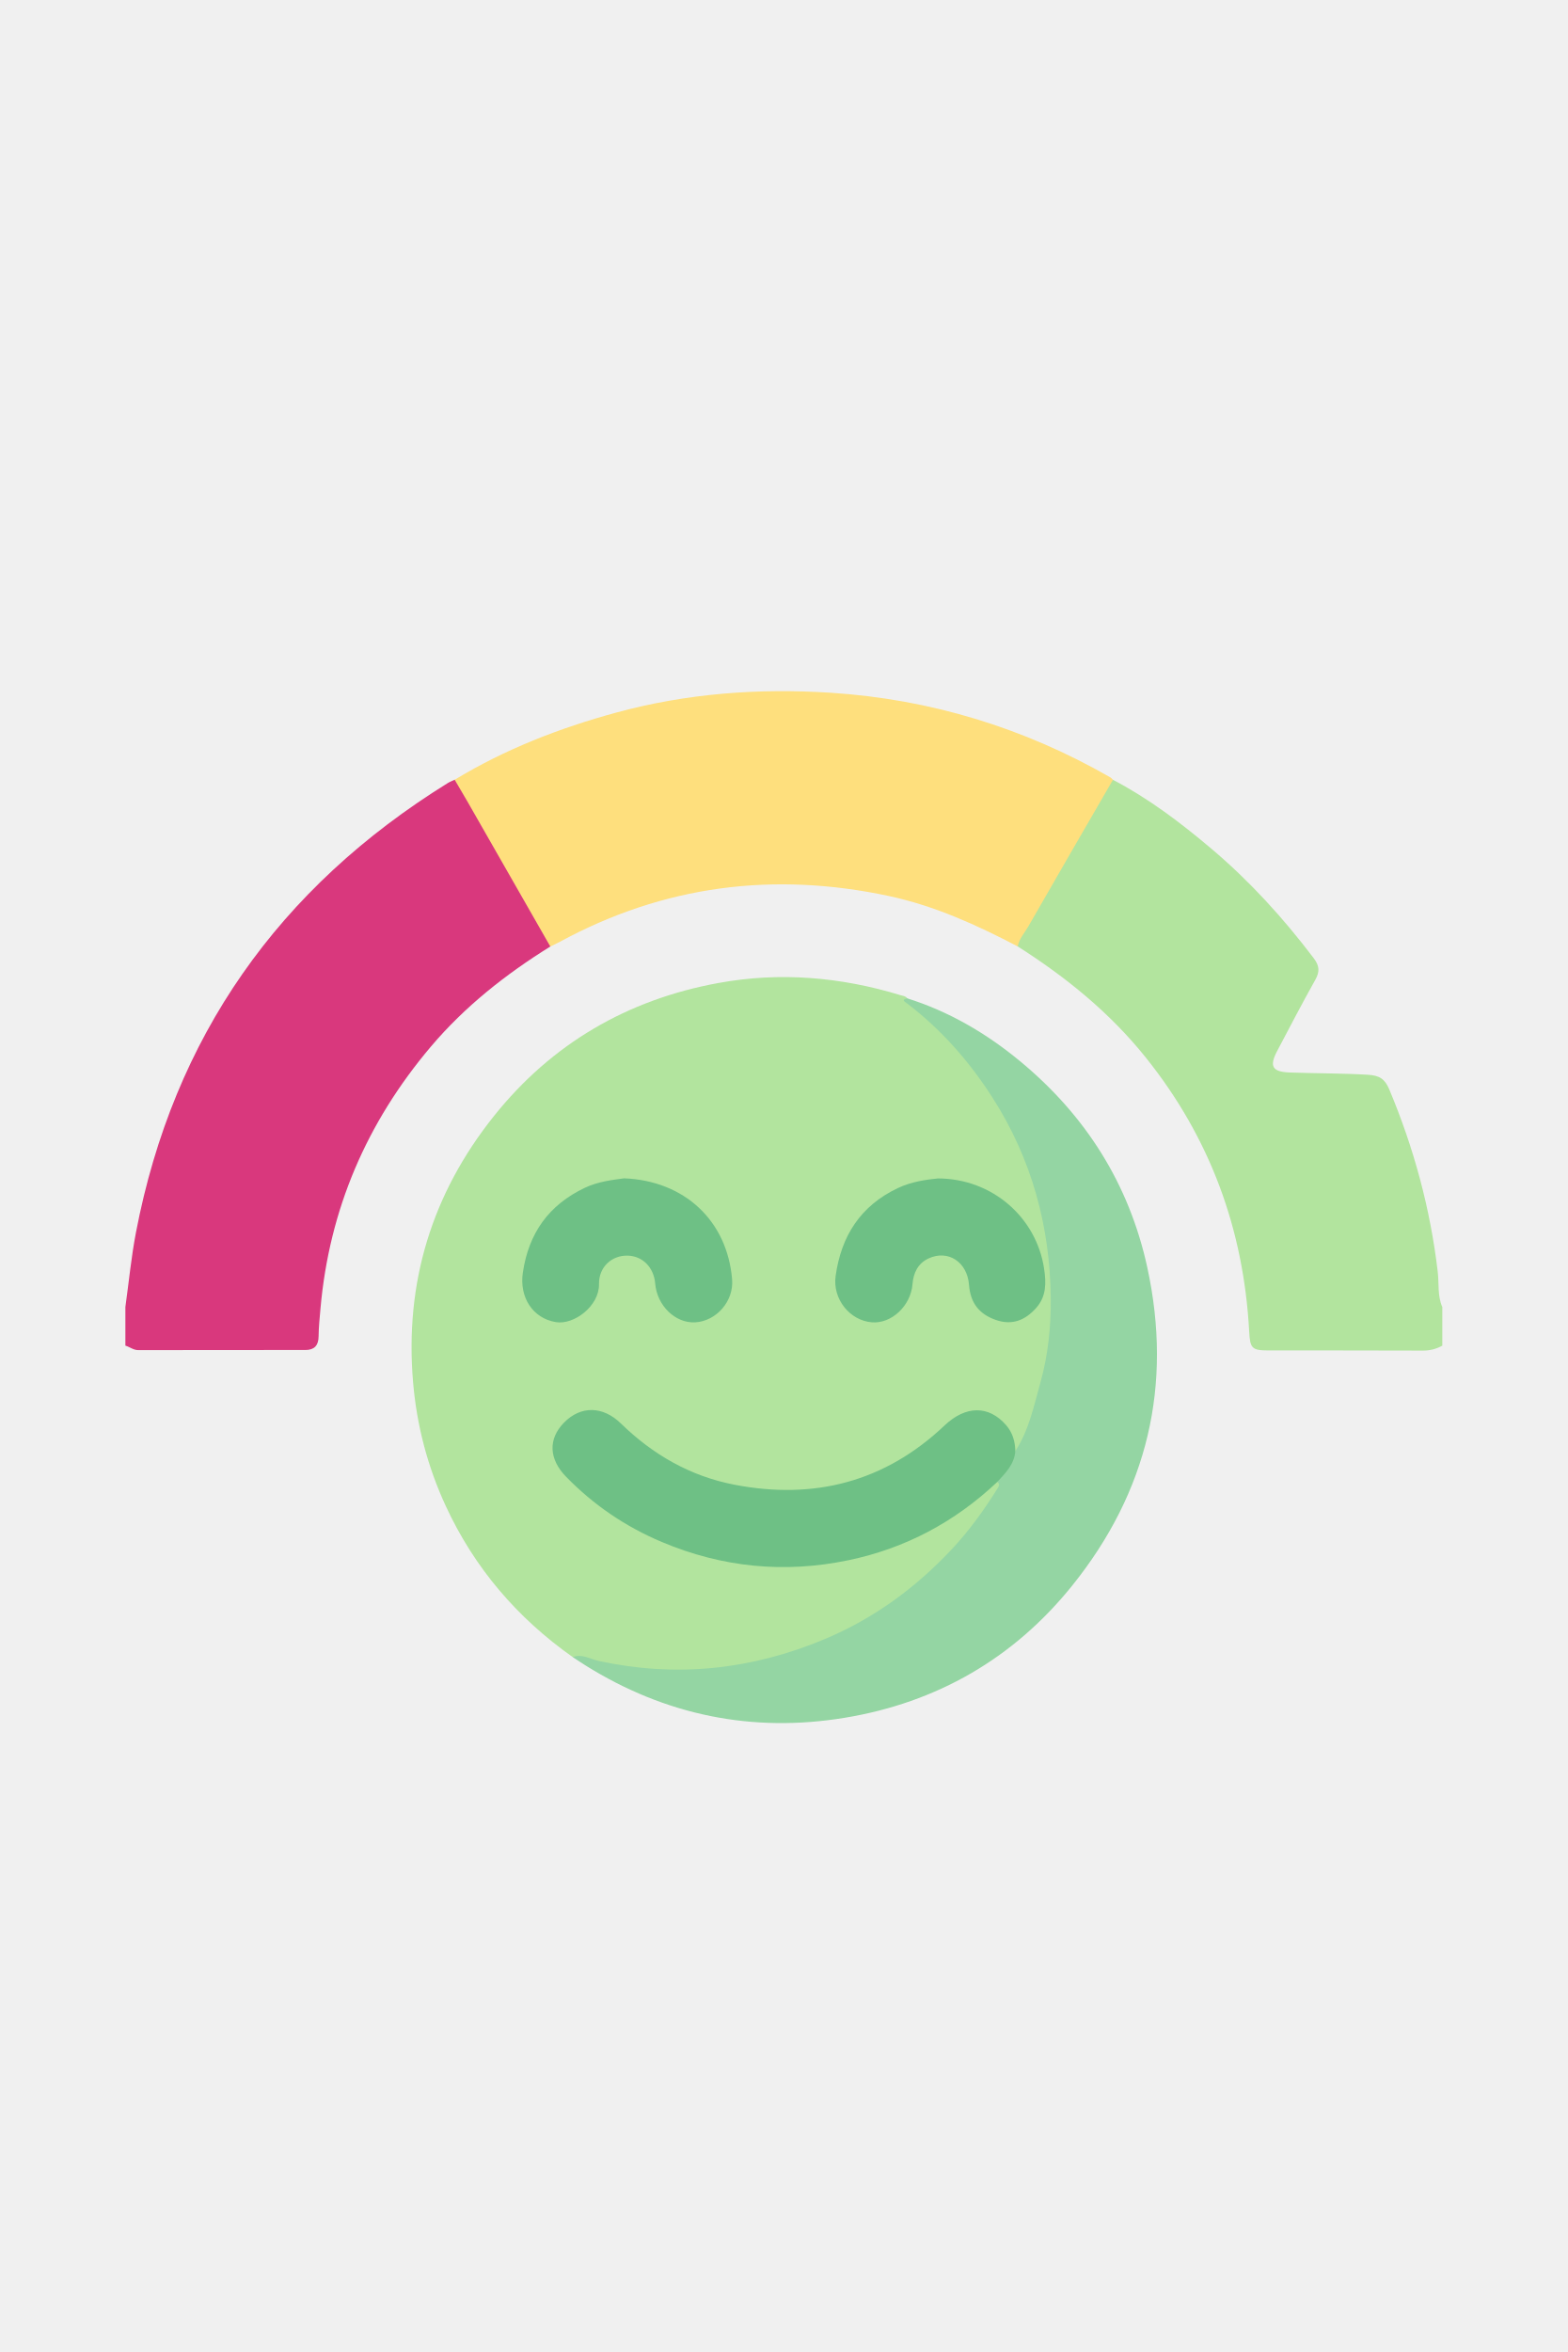
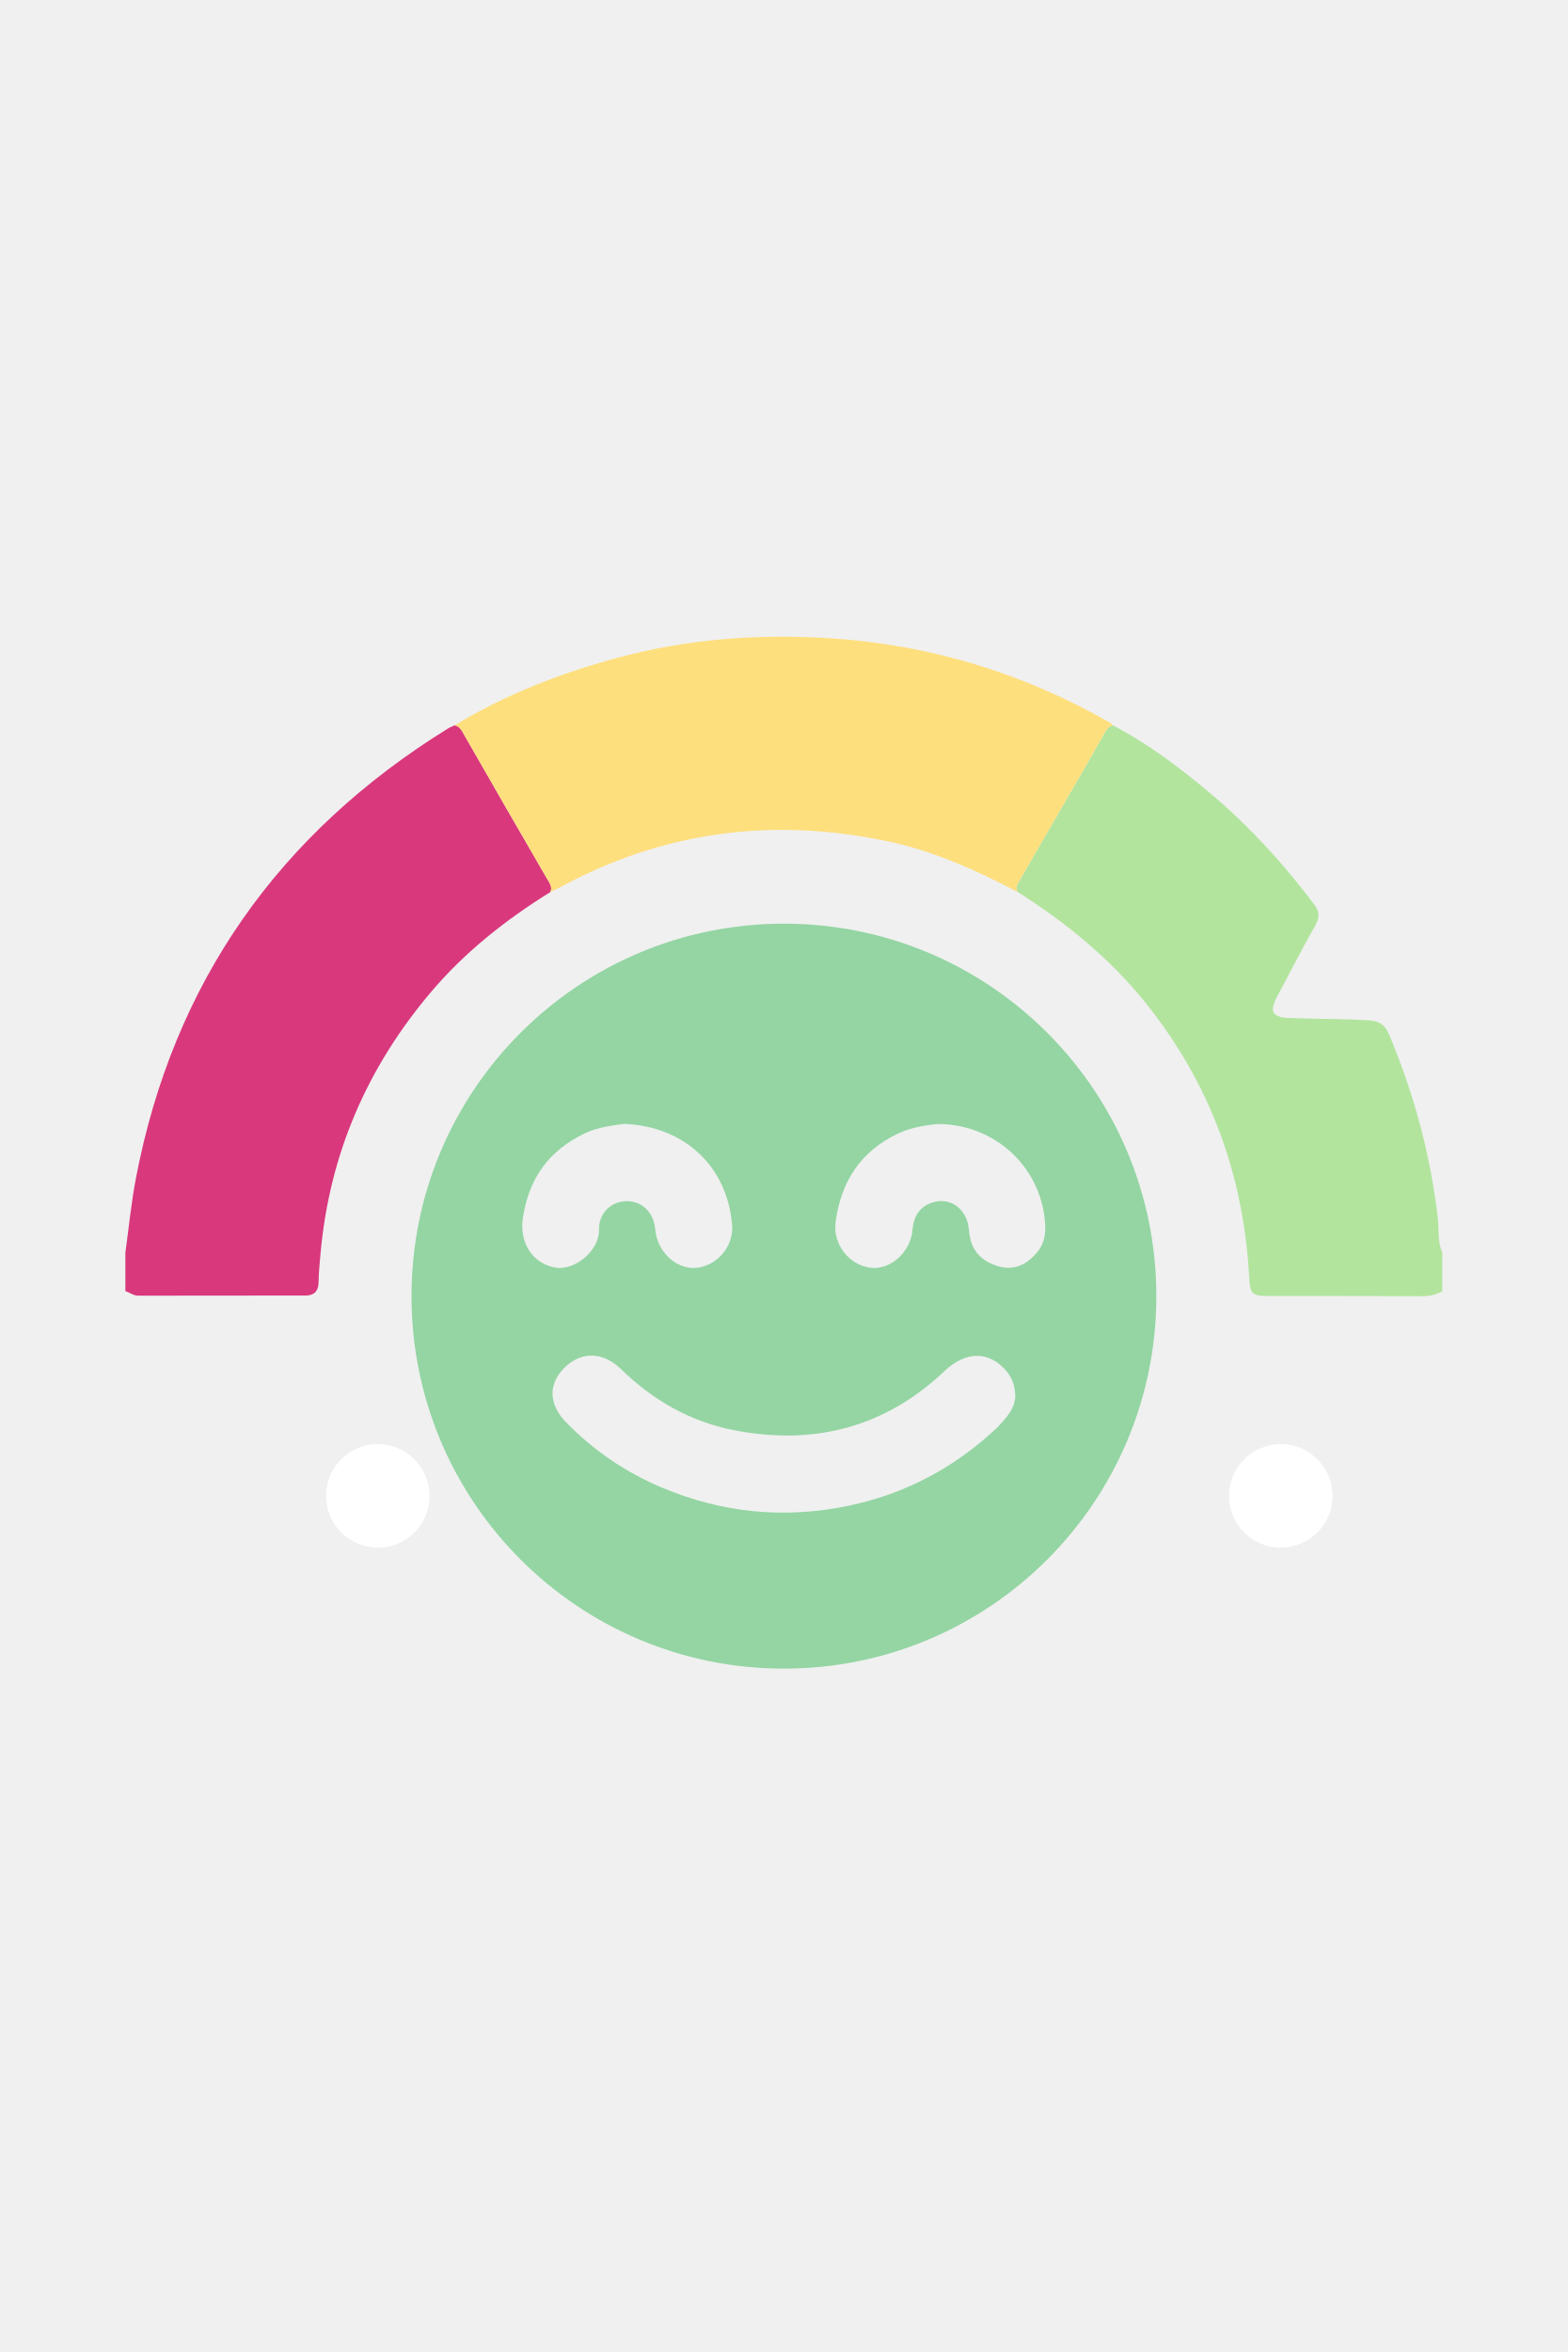
<svg xmlns="http://www.w3.org/2000/svg" version="1.1" id="Layer_1" x="0px" y="0px" width="864px" height="1296px" viewBox="0 0 864 1296" enable-background="new 0 0 864 1296" xml:space="preserve">
-   <g>
-     <path fill-rule="evenodd" clip-rule="evenodd" fill="#D9387D" d="M69.1,720.218c1.909-13.698,3.22-27.512,5.822-41.075   c20.695-107.902,78.792-189.957,171.879-247.67c1.181-0.732,2.52-1.212,3.785-1.811c2.929,0.596,3.992,3.068,5.261,5.294   c15.138,26.54,30.461,52.973,45.756,79.423c1.275,2.203,3.034,4.33,1.698,7.168c-24.571,15.278-47.083,33.005-65.864,55.198   c-35.296,41.708-55.945,89.59-60.796,144.131c-0.459,5.163-0.996,10.342-1.051,15.519c-0.054,5.058-2.41,7.478-7.275,7.484   c-30.676,0.034-61.353-0.014-92.028,0.074c-2.806,0.006-4.751-1.79-7.188-2.475C69.1,734.393,69.1,727.304,69.1,720.218z" />
-     <path fill-rule="evenodd" clip-rule="evenodd" fill="#B2E49E" d="M613.388,429.68c19.726,10.319,37.338,23.683,54.255,37.982   c21.142,17.868,39.639,38.229,56.358,60.279c3.186,4.202,3.453,7.396,0.917,11.925c-7.249,12.946-14.105,26.111-21.028,39.24   c-4.445,8.429-2.752,11.503,6.91,11.857c14.354,0.526,28.715,0.399,43.079,1.246c6.43,0.379,9.366,2.294,11.818,8.138   c13.548,32.304,22.613,65.691,26.693,100.525c0.753,6.428-0.22,13.162,2.509,19.347c0,7.086,0,14.175,0,21.261   c-3.348,1.868-6.827,2.746-10.767,2.729c-28.33-0.132-56.663-0.049-84.995-0.084c-9.337-0.008-10.173-1.194-10.686-10.617   c-3.072-56.232-21.572-106.584-56.933-150.733c-19.859-24.794-44.038-44.357-70.622-61.273c-1.608-2.508-0.011-4.505,1.127-6.497   c15.385-26.938,31.197-53.628,46.453-80.637C609.629,432.325,610.746,430.185,613.388,429.68z" />
-     <path fill-rule="evenodd" clip-rule="evenodd" fill="#B2E49E" d="M315.681,913.116c-30.693-21.65-54.305-49.242-70.078-83.433   c-9.951-21.567-15.877-44.114-17.925-67.844c-4.742-54.979,10.327-104.051,44.55-146.88   c31.808-39.807,73.454-64.108,123.634-73.296c33.974-6.222,67.458-3.347,100.41,6.688c1.335,0.407,2.831,0.421,3.726,1.75   c15.781,12.887,30.286,26.999,41.952,43.818c22.426,32.33,35.738,67.706,38.185,107.351c1.959,31.753-3.071,62.021-14.674,91.398   c-1.146,2.903-1.718,6.601-5.872,7.191c-1.763-1.479-1.942-3.701-2.636-5.68c-5.56-15.846-21.191-19.985-33.721-8.467   c-7.679,7.062-15.554,13.661-24.547,19.025c-49.979,29.811-113.736,22.781-155.961-17.334c-10.6-10.068-21.363-10.987-30.029-2.562   c-8.07,7.843-8.277,17.878-0.3,26.389c17.104,18.246,37.565,31.408,61.071,39.872c43.37,15.619,86.215,13.679,128.349-4.421   c15.035-6.461,28.553-15.602,40.864-26.438c2.095-1.844,3.846-4.264,7.046-4.308c4.585,3.043,0.874,5.839-0.58,8.213   c-12.427,20.301-28.009,37.849-46.737,52.563c-32.761,25.741-69.74,40.367-111.399,44.181   C365.195,923.255,340.32,920.26,315.681,913.116z" />
-     <path fill-rule="evenodd" clip-rule="evenodd" fill="#FEDF7D" d="M613.388,429.68c-15.547,26.874-31.159,53.712-46.573,80.664   c-2.08,3.637-5.101,6.833-5.915,11.157c-22.58-11.81-45.72-22.339-70.757-27.72c-63.619-13.675-124.366-5.967-181.79,25.285   c-1.648,0.897-3.37,1.66-5.055,2.484c-15.187-26.57-30.37-53.142-45.57-79.702c-2.338-4.087-4.759-8.125-7.143-12.187   c27.772-16.832,57.669-28.453,88.933-36.987c38.829-10.6,78.437-13.536,118.294-10.955c54.793,3.546,106.27,19.192,154.026,46.565   C612.429,428.622,612.875,429.209,613.388,429.68z" />
-     <path fill-rule="evenodd" clip-rule="evenodd" fill="#94D5A3" d="M559.572,799.602c7.567-11.637,10.275-25.057,13.919-38.122   c4.187-15.013,5.753-30.601,5.614-45.915c-0.354-39.722-10.47-76.973-32.12-110.775c-12.8-19.984-28.202-37.485-47.082-51.889   c-1.406-1.071-3.274-1.975,0.095-2.799c23.035,7.24,43.51,19.227,62.006,34.485c36.309,29.955,60.33,67.83,70.33,113.922   c14.058,64.789,0.127,123.492-41.342,175.106c-32.318,40.229-74.736,64.579-125.486,72.927   c-50.917,8.375-98.801-1.373-142.79-28.839c-2.375-1.481-4.69-3.057-7.034-4.586c5.03-2.019,9.421,1.014,13.977,2.016   c42.928,9.429,84.445,4.983,124.841-11.941c26.941-11.286,49.949-28.126,69.848-49.3c9.837-10.468,18.215-22.111,25.787-34.321   c0.746-1.203,0.695-2.166-0.497-2.993C552.104,810.424,555.586,804.865,559.572,799.602z" />
-     <path fill-rule="evenodd" clip-rule="evenodd" fill="#6EC085" d="M559.572,799.602c-0.536,7.283-5.401,12.03-9.936,16.975   c-23.312,22.016-50.597,36.575-81.995,43.13c-35.291,7.366-69.598,3.99-102.866-10.031c-20.013-8.432-37.581-20.365-52.744-35.91   c-9.559-9.799-10.06-20.834-1.158-29.9c9.166-9.333,21.292-9.267,31.346,0.519c17.648,17.177,38.232,29.021,62.459,33.707   c44.004,8.511,83.039-1.496,115.929-32.661c11.591-10.98,24.292-11.197,33.89-0.15   C558.056,789.378,559.479,794.261,559.572,799.602z" />
-     <path fill-rule="evenodd" clip-rule="evenodd" fill="#6EC085" d="M516.944,649.342c30.062,0.109,54.186,21.562,58.467,49.582   c1.246,8.152,1.262,15.48-4.391,21.83c-5.954,6.686-13.142,9.711-22.155,6.569c-9.274-3.231-14.051-9.37-14.812-19.368   c-0.956-12.54-11.51-19.523-22.268-14.54c-5.918,2.743-8.385,7.985-8.887,14.238c-0.956,11.884-11.553,21.843-22.395,20.968   c-12.169-0.98-21.722-12.857-19.969-25.485c3.058-21.998,13.668-38.733,34.314-48.486   C502.508,651.035,510.544,649.996,516.944,649.342z" />
-     <path fill-rule="evenodd" clip-rule="evenodd" fill="#6EC085" d="M343.915,649.283c33.275,1.295,56.86,23.315,59.569,55.629   c1.021,12.175-8.765,23.072-20.341,23.722c-10.91,0.613-21.02-9.171-22.035-21.319c-0.754-9.019-7.002-15.304-15.342-15.438   c-8.62-0.136-15.784,6.257-15.632,15.68c0.192,12.099-13.792,22.603-23.761,20.962c-12.917-2.125-20.187-13.808-18.224-27.217   c3.198-21.831,14.32-37.389,34.221-46.82C329.751,650.985,337.669,650.164,343.915,649.283z" />
-   </g>
+   <circle fill="#FFFFFF" cx="208.224" cy="824.256" r="28.512" />
+   <circle fill="#FFFFFF" cx="705.888" cy="824.256" r="28.512" />
+   <path fill="#94D5A3" d="M432.044,508.961c-113.355,0-205.247,91.892-205.247,205.247c0,113.355,91.892,205.247,205.247,205.247  c113.354,0,205.247-91.892,205.247-205.247C637.291,600.854,545.398,508.961,432.044,508.961z M288.148,671.303  c3.198-21.831,14.32-37.389,34.221-46.818c7.382-3.499,15.3-4.32,21.546-5.201c33.275,1.295,56.86,23.313,59.569,55.629  c1.021,12.175-8.767,23.072-20.343,23.722c-10.908,0.613-21.02-9.171-22.033-21.317c-0.756-9.021-7.002-15.306-15.344-15.438  c-8.618-0.136-15.782,6.257-15.632,15.68c0.192,12.101-13.792,22.604-23.761,20.964  C293.455,696.396,286.185,684.712,288.148,671.303z M549.635,786.578c-23.312,22.016-50.597,36.575-81.995,43.13  c-35.291,7.366-69.598,3.99-102.864-10.031c-20.015-8.432-37.581-20.364-52.744-35.91c-9.559-9.799-10.06-20.834-1.158-29.898  c9.166-9.333,21.292-9.269,31.346,0.519c17.648,17.178,38.232,29.021,62.459,33.707c44.004,8.512,83.039-1.496,115.931-32.661  c11.591-10.979,24.292-11.195,33.89-0.148c3.558,4.094,4.98,8.977,5.074,14.317C559.036,776.885,554.171,781.632,549.635,786.578z   M571.019,690.754c-5.952,6.686-13.142,9.711-22.153,6.569c-9.274-3.231-14.053-9.37-14.812-19.368  c-0.956-12.54-11.51-19.523-22.268-14.54c-5.918,2.743-8.385,7.985-8.887,14.238c-0.957,11.884-11.555,21.843-22.396,20.968  c-12.169-0.98-21.722-12.857-19.969-25.485c3.058-21.998,13.668-38.731,34.312-48.484c7.662-3.616,15.698-4.655,22.099-5.31  c30.062,0.109,54.186,21.562,58.467,49.582C576.657,677.076,576.673,684.404,571.019,690.754z" />
+   <path fill="#D9387D" d="M69.1,690.218c1.909-13.698,3.22-27.512,5.822-41.075c20.695-107.9,78.792-189.957,171.879-247.67  c1.181-0.73,2.52-1.212,3.785-1.811c2.929,0.596,3.992,3.068,5.261,5.294c15.138,26.54,30.461,52.973,45.756,79.423  c1.275,2.203,3.034,4.33,1.698,7.168c-24.571,15.278-47.083,33.005-65.864,55.198c-35.296,41.708-55.945,89.59-60.796,144.131  c-0.459,5.163-0.996,10.342-1.051,15.519c-0.054,5.06-2.41,7.479-7.275,7.484c-30.676,0.034-61.353-0.014-92.028,0.074  c-2.806,0.006-4.751-1.79-7.188-2.475C69.1,704.393,69.1,697.304,69.1,690.218z" />
+   <path fill="#B2E49E" d="M613.388,399.68c19.728,10.319,37.338,23.685,54.255,37.982c21.144,17.868,39.641,38.229,56.358,60.279  c3.186,4.2,3.453,7.396,0.917,11.925c-7.249,12.944-14.105,26.109-21.028,39.239c-4.443,8.43-2.752,11.504,6.91,11.856  c14.354,0.526,28.715,0.399,43.079,1.246c6.43,0.379,9.366,2.294,11.818,8.138c13.548,32.306,22.611,65.691,26.691,100.525  c0.753,6.428-0.22,13.162,2.509,19.347c0,7.086,0,14.175,0,21.261c-3.348,1.868-6.825,2.746-10.767,2.729  c-28.33-0.132-56.663-0.049-84.995-0.084c-9.337-0.008-10.173-1.194-10.686-10.617c-3.072-56.23-21.572-106.584-56.935-150.731  c-19.857-24.795-44.038-44.357-70.622-61.273c-1.606-2.508-0.011-4.505,1.127-6.497c15.387-26.938,31.197-53.628,46.453-80.637  C609.629,402.325,610.746,400.185,613.388,399.68z" />
+   <path fill="#FEDF7D" d="M562.021,485.005c15.387-26.938,31.197-53.628,46.453-80.637c1.155-2.043,2.272-4.184,4.914-4.688  c-0.513-0.471-0.959-1.058-1.55-1.396c-47.755-27.373-99.232-43.019-154.025-46.565c-39.856-2.581-79.466,0.355-118.295,10.955  c-31.264,8.534-61.161,20.155-88.933,36.987c0,0,0.001,0.001,0.001,0.002c2.929,0.596,3.992,3.068,5.261,5.294  c15.138,26.54,30.461,52.973,45.756,79.423c1.275,2.203,3.034,4.33,1.698,7.168c-0.001,0-0.002,0.001-0.003,0.002  c1.685-0.824,3.408-1.587,5.056-2.482c57.425-31.252,118.172-38.961,181.789-25.285c25.033,5.38,48.171,15.907,70.747,27.713  C559.291,488.99,560.884,486.995,562.021,485.005z" />
</svg>
